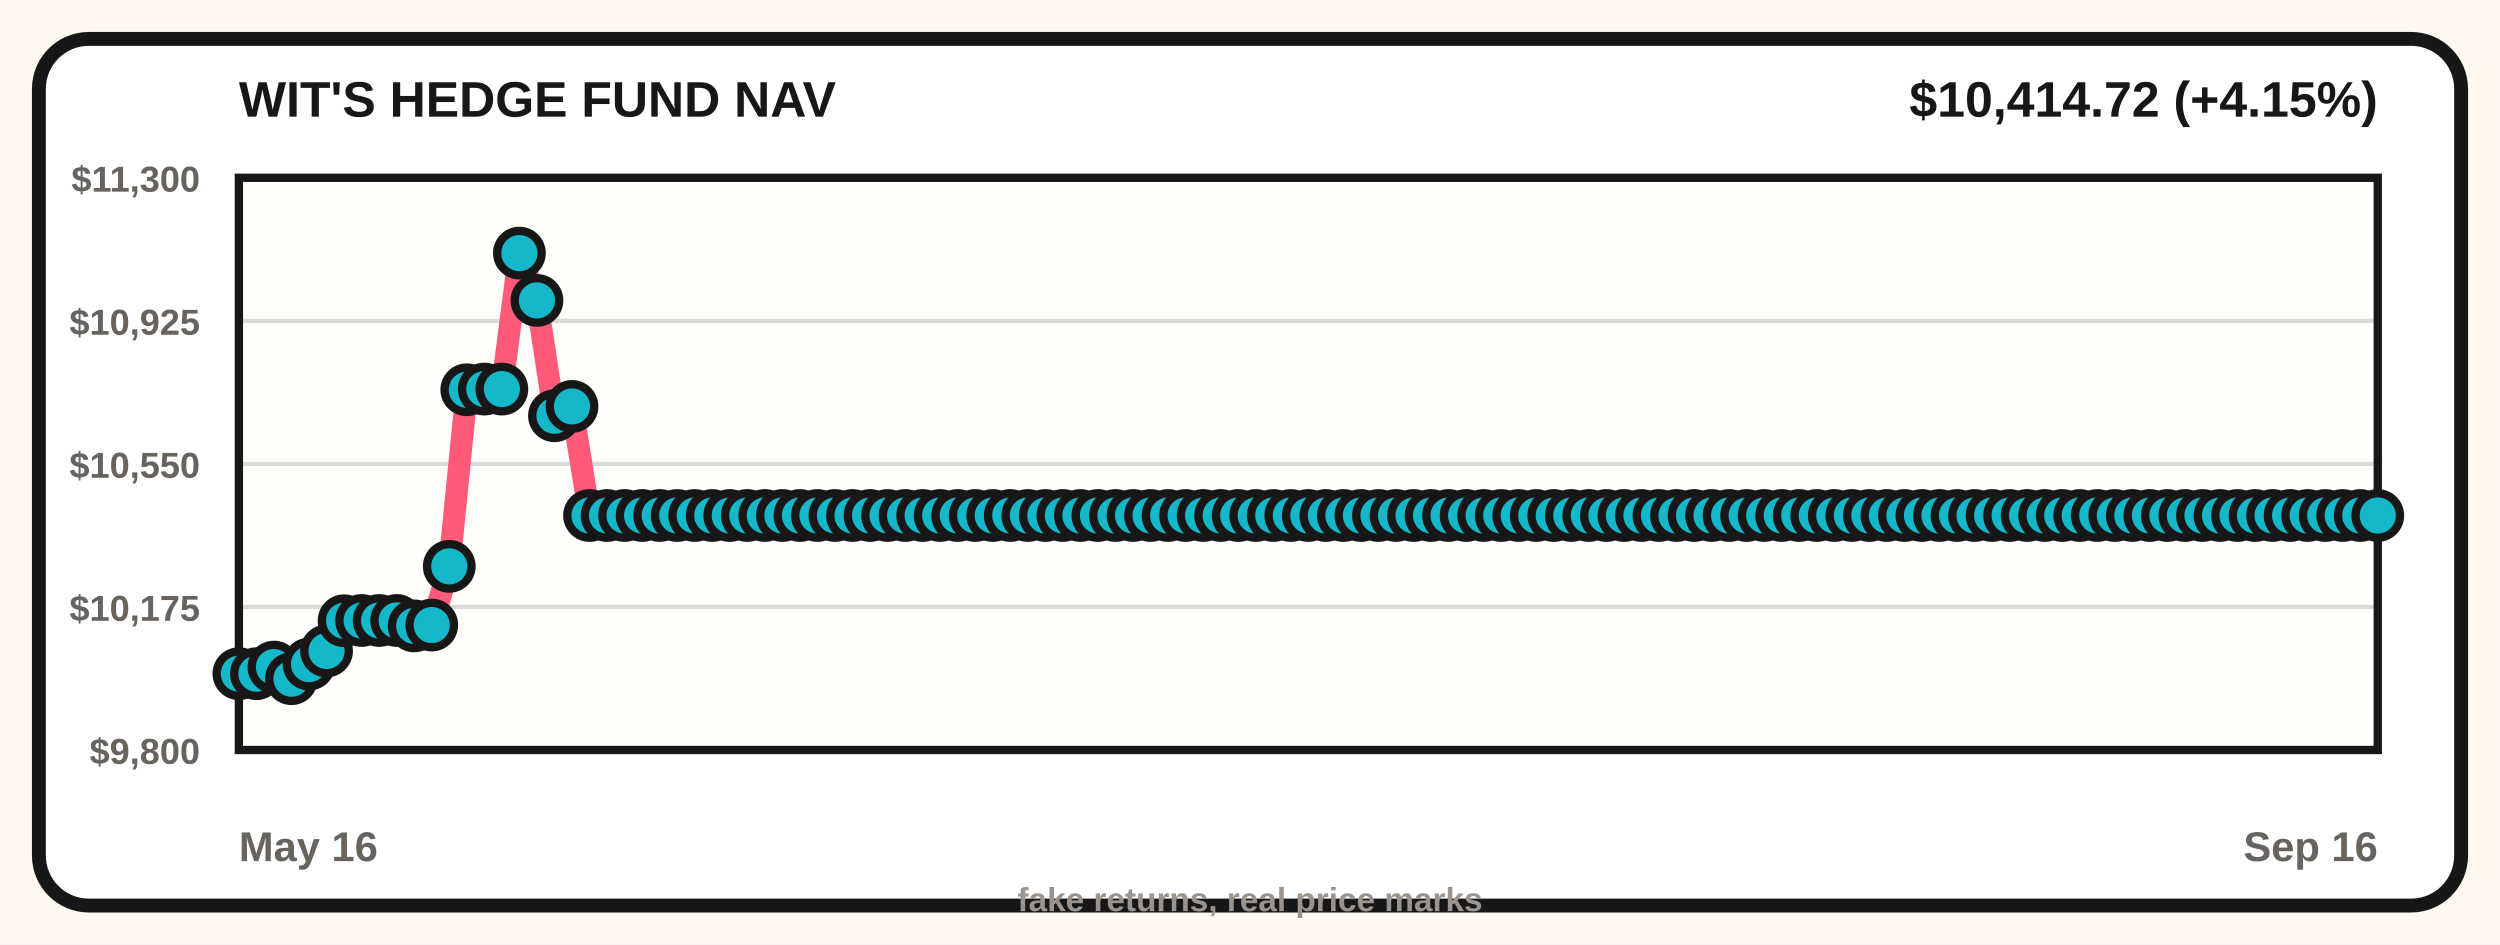
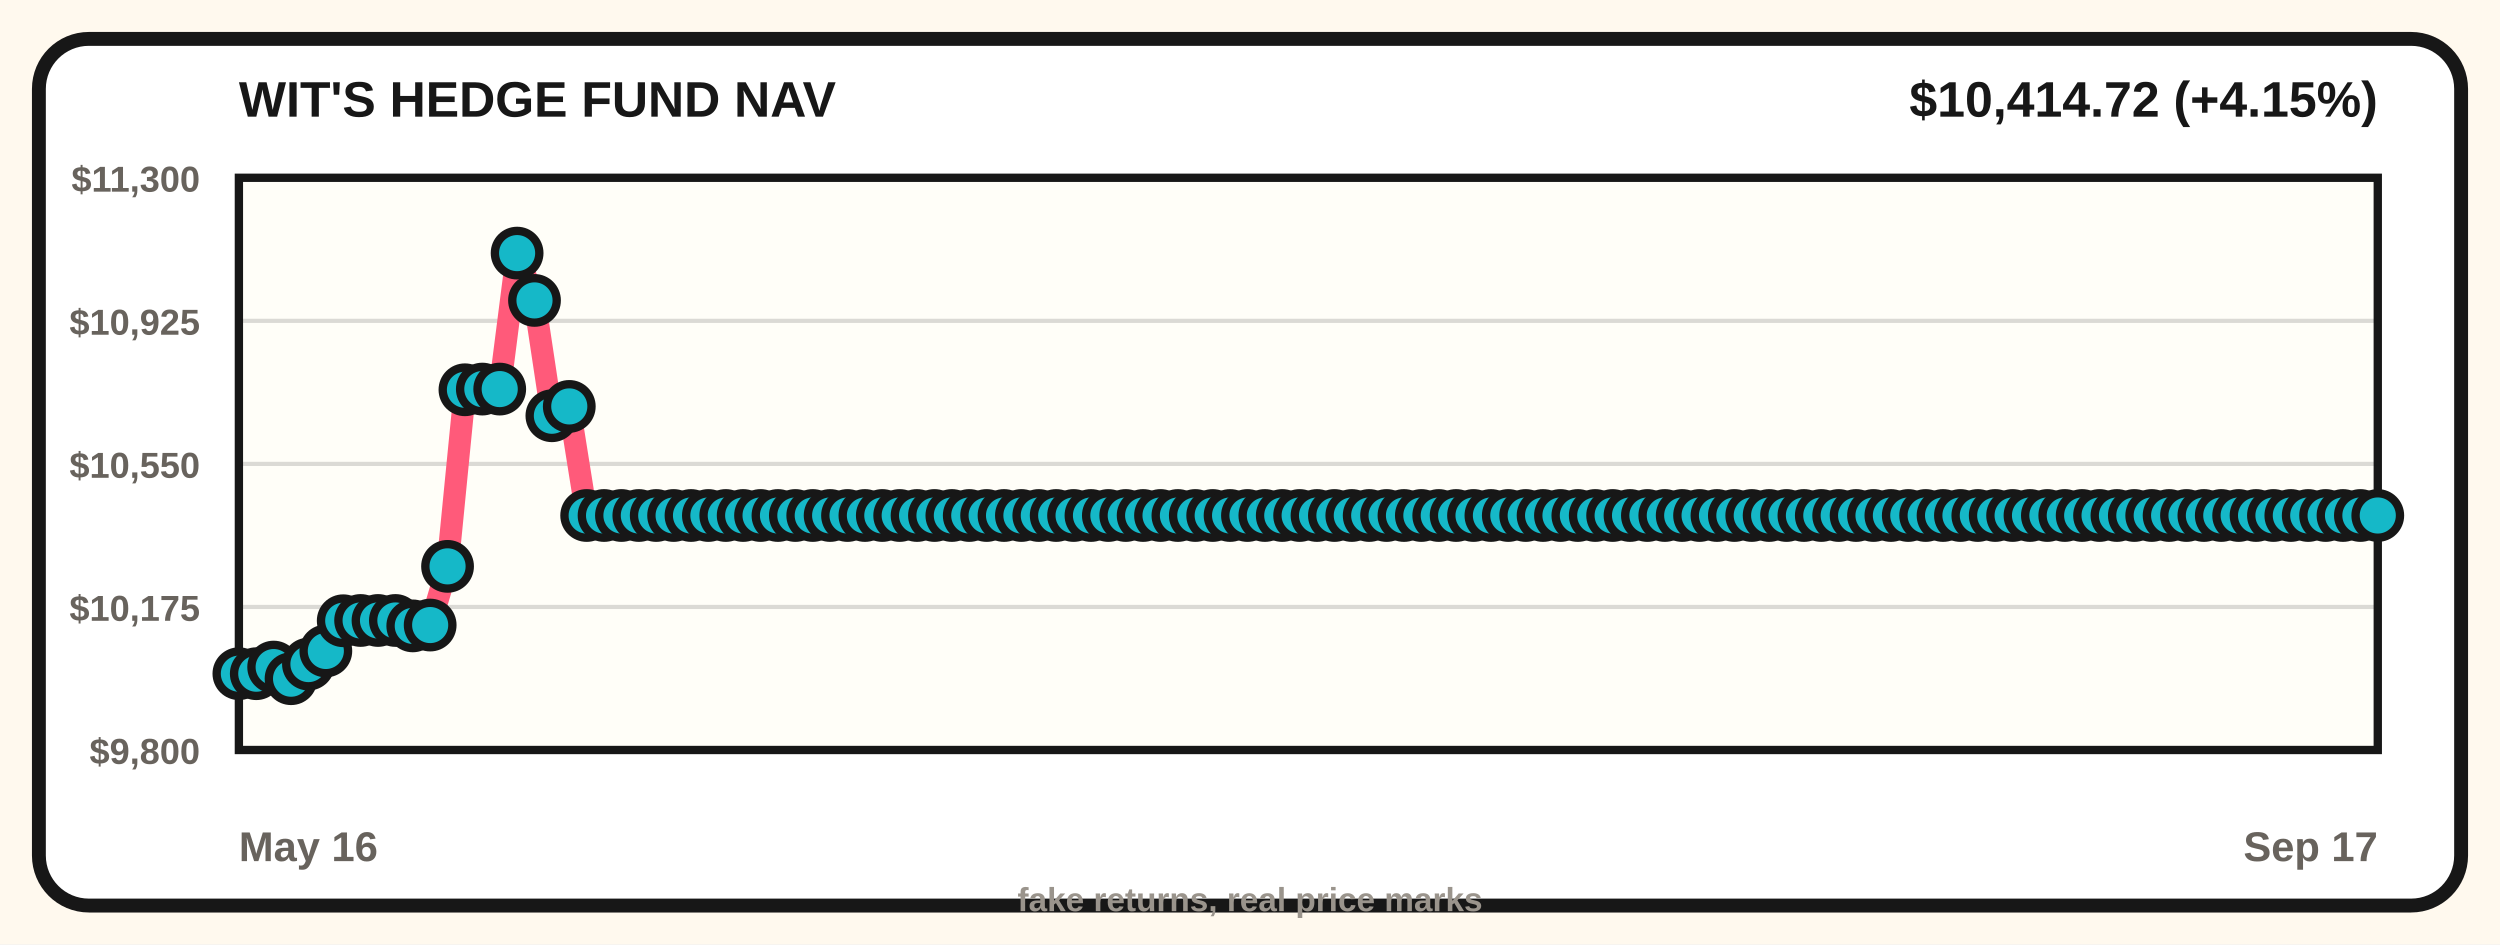
<svg xmlns="http://www.w3.org/2000/svg" width="900" height="340" viewBox="0 0 900 340" role="img" aria-label="Wit's Hedge Fund fake NAV chart">
  <rect width="900" height="340" fill="#fff9ee" />
  <rect x="14" y="14" width="872" height="312" rx="18" fill="#ffffff" stroke="#171717" stroke-width="5" />
  <rect x="86" y="64" width="770" height="206" fill="#fffef8" stroke="#171717" stroke-width="3" />
  <line x1="86" y1="270" x2="856" y2="270" stroke="#171717" stroke-width="1.5" opacity="0.16" />
  <text x="72" y="275" text-anchor="end" font-family="Arial, sans-serif" font-size="13" font-weight="800" fill="#68635d">$9,800</text>
  <line x1="86" y1="218.5" x2="856" y2="218.5" stroke="#171717" stroke-width="1.5" opacity="0.16" />
  <text x="72" y="223.5" text-anchor="end" font-family="Arial, sans-serif" font-size="13" font-weight="800" fill="#68635d">$10,175</text>
  <line x1="86" y1="167" x2="856" y2="167" stroke="#171717" stroke-width="1.5" opacity="0.16" />
  <text x="72" y="172" text-anchor="end" font-family="Arial, sans-serif" font-size="13" font-weight="800" fill="#68635d">$10,550</text>
  <line x1="86" y1="115.5" x2="856" y2="115.5" stroke="#171717" stroke-width="1.5" opacity="0.16" />
  <text x="72" y="120.5" text-anchor="end" font-family="Arial, sans-serif" font-size="13" font-weight="800" fill="#68635d">$10,925</text>
  <line x1="86" y1="64" x2="856" y2="64" stroke="#171717" stroke-width="1.5" opacity="0.16" />
  <text x="72" y="69" text-anchor="end" font-family="Arial, sans-serif" font-size="13" font-weight="800" fill="#68635d">$11,300</text>
-   <polyline points="86,242.53 92.31,242.53 98.62,240.15 104.93,244.33 111.25,239.07 117.56,234.35 123.87,223.47 130.18,223.37 136.49,223.37 142.8,223.37 149.11,225.32 155.43,225.02 161.74,203.89 168.05,140.32 174.36,140.07 180.67,140.07 186.98,91.12 193.3,108.15 199.61,149.67 205.92,146.31 212.23,185.58 218.54,185.58 224.85,185.58 231.16,185.58 237.48,185.58 243.79,185.58 250.1,185.58 256.41,185.58 262.72,185.58 269.03,185.58 275.34,185.58 281.66,185.58 287.97,185.58 294.28,185.58 300.59,185.58 306.9,185.58 313.21,185.58 319.52,185.58 325.84,185.58 332.15,185.58 338.46,185.58 344.77,185.58 351.08,185.58 357.39,185.58 363.7,185.58 370.02,185.58 376.33,185.58 382.64,185.58 388.95,185.58 395.26,185.58 401.57,185.58 407.89,185.58 414.2,185.58 420.51,185.58 426.82,185.58 433.13,185.58 439.44,185.58 445.75,185.58 452.07,185.58 458.38,185.58 464.69,185.58 471,185.58 477.31,185.58 483.62,185.58 489.93,185.58 496.25,185.58 502.56,185.58 508.87,185.58 515.18,185.58 521.49,185.58 527.8,185.58 534.11,185.58 540.43,185.58 546.74,185.58 553.05,185.58 559.36,185.58 565.67,185.58 571.98,185.58 578.3,185.58 584.61,185.58 590.92,185.58 597.23,185.58 603.54,185.58 609.85,185.58 616.16,185.58 622.48,185.58 628.79,185.58 635.1,185.58 641.41,185.58 647.72,185.58 654.03,185.58 660.34,185.58 666.66,185.58 672.97,185.58 679.28,185.58 685.59,185.58 691.9,185.58 698.21,185.58 704.52,185.58 710.84,185.58 717.15,185.58 723.46,185.58 729.77,185.58 736.08,185.58 742.39,185.58 748.7,185.58 755.02,185.58 761.33,185.58 767.64,185.58 773.95,185.58 780.26,185.58 786.57,185.58 792.89,185.58 799.2,185.58 805.51,185.58 811.82,185.58 818.13,185.58 824.44,185.58 830.75,185.58 837.07,185.58 843.38,185.58 849.69,185.58 856,185.58" fill="none" stroke="#ff5a7a" stroke-width="8" stroke-linecap="round" stroke-linejoin="round" />
+   <polyline points="86,242.53 92.26,242.53 98.52,240.15 104.78,244.33 111.04,239.07 117.3,234.35 123.56,223.47 129.82,223.37 136.08,223.37 142.34,223.37 148.6,225.32 154.86,225.02 161.12,203.89 167.38,140.32 173.64,140.07 179.9,140.07 186.16,91.12 192.42,108.15 198.68,149.67 204.94,146.31 211.2,185.58 217.46,185.58 223.72,185.58 229.98,185.58 236.24,185.58 242.5,185.58 248.76,185.58 255.02,185.58 261.28,185.58 267.54,185.58 273.8,185.58 280.07,185.58 286.33,185.58 292.59,185.58 298.85,185.58 305.11,185.58 311.37,185.58 317.63,185.58 323.89,185.58 330.15,185.58 336.41,185.58 342.67,185.58 348.93,185.58 355.19,185.58 361.45,185.58 367.71,185.58 373.97,185.58 380.23,185.58 386.49,185.58 392.75,185.58 399.01,185.58 405.27,185.58 411.53,185.58 417.79,185.58 424.05,185.58 430.31,185.58 436.57,185.58 442.83,185.58 449.09,185.58 455.35,185.58 461.61,185.58 467.87,185.58 474.13,185.58 480.39,185.58 486.65,185.58 492.91,185.58 499.17,185.58 505.43,185.58 511.69,185.58 517.95,185.58 524.21,185.58 530.47,185.58 536.73,185.58 542.99,185.58 549.25,185.58 555.51,185.58 561.77,185.58 568.03,185.58 574.29,185.58 580.55,185.58 586.81,185.58 593.07,185.58 599.33,185.58 605.59,185.58 611.85,185.58 618.11,185.58 624.37,185.58 630.63,185.58 636.89,185.58 643.15,185.58 649.41,185.58 655.67,185.58 661.93,185.58 668.2,185.58 674.46,185.58 680.72,185.58 686.98,185.58 693.24,185.58 699.5,185.58 705.76,185.58 712.02,185.58 718.28,185.58 724.54,185.58 730.8,185.58 737.06,185.58 743.32,185.58 749.58,185.58 755.84,185.58 762.1,185.58 768.36,185.58 774.62,185.58 780.88,185.58 787.14,185.58 793.4,185.58 799.66,185.58 805.92,185.58 812.18,185.58 818.44,185.58 824.7,185.58 830.96,185.58 837.22,185.58 843.48,185.58 849.74,185.58 856,185.58" fill="none" stroke="#ff5a7a" stroke-width="8" stroke-linecap="round" stroke-linejoin="round" />
  <circle cx="86" cy="242.53" r="8" fill="#15b8c8" stroke="#171717" stroke-width="3" />
-   <circle cx="92.31" cy="242.53" r="8" fill="#15b8c8" stroke="#171717" stroke-width="3" />
-   <circle cx="98.62" cy="240.15" r="8" fill="#15b8c8" stroke="#171717" stroke-width="3" />
-   <circle cx="104.93" cy="244.33" r="8" fill="#15b8c8" stroke="#171717" stroke-width="3" />
-   <circle cx="111.25" cy="239.07" r="8" fill="#15b8c8" stroke="#171717" stroke-width="3" />
-   <circle cx="117.56" cy="234.35" r="8" fill="#15b8c8" stroke="#171717" stroke-width="3" />
-   <circle cx="123.87" cy="223.47" r="8" fill="#15b8c8" stroke="#171717" stroke-width="3" />
-   <circle cx="130.18" cy="223.37" r="8" fill="#15b8c8" stroke="#171717" stroke-width="3" />
-   <circle cx="136.49" cy="223.37" r="8" fill="#15b8c8" stroke="#171717" stroke-width="3" />
-   <circle cx="142.8" cy="223.37" r="8" fill="#15b8c8" stroke="#171717" stroke-width="3" />
-   <circle cx="149.11" cy="225.32" r="8" fill="#15b8c8" stroke="#171717" stroke-width="3" />
-   <circle cx="155.43" cy="225.02" r="8" fill="#15b8c8" stroke="#171717" stroke-width="3" />
-   <circle cx="161.74" cy="203.89" r="8" fill="#15b8c8" stroke="#171717" stroke-width="3" />
-   <circle cx="168.05" cy="140.32" r="8" fill="#15b8c8" stroke="#171717" stroke-width="3" />
-   <circle cx="174.36" cy="140.07" r="8" fill="#15b8c8" stroke="#171717" stroke-width="3" />
-   <circle cx="180.67" cy="140.07" r="8" fill="#15b8c8" stroke="#171717" stroke-width="3" />
-   <circle cx="186.98" cy="91.12" r="8" fill="#15b8c8" stroke="#171717" stroke-width="3" />
-   <circle cx="193.3" cy="108.15" r="8" fill="#15b8c8" stroke="#171717" stroke-width="3" />
-   <circle cx="199.61" cy="149.67" r="8" fill="#15b8c8" stroke="#171717" stroke-width="3" />
-   <circle cx="205.92" cy="146.31" r="8" fill="#15b8c8" stroke="#171717" stroke-width="3" />
-   <circle cx="212.23" cy="185.58" r="8" fill="#15b8c8" stroke="#171717" stroke-width="3" />
-   <circle cx="218.54" cy="185.58" r="8" fill="#15b8c8" stroke="#171717" stroke-width="3" />
-   <circle cx="224.85" cy="185.58" r="8" fill="#15b8c8" stroke="#171717" stroke-width="3" />
-   <circle cx="231.16" cy="185.58" r="8" fill="#15b8c8" stroke="#171717" stroke-width="3" />
-   <circle cx="237.48" cy="185.58" r="8" fill="#15b8c8" stroke="#171717" stroke-width="3" />
-   <circle cx="243.79" cy="185.58" r="8" fill="#15b8c8" stroke="#171717" stroke-width="3" />
-   <circle cx="250.1" cy="185.58" r="8" fill="#15b8c8" stroke="#171717" stroke-width="3" />
-   <circle cx="256.41" cy="185.58" r="8" fill="#15b8c8" stroke="#171717" stroke-width="3" />
-   <circle cx="262.72" cy="185.58" r="8" fill="#15b8c8" stroke="#171717" stroke-width="3" />
-   <circle cx="269.03" cy="185.58" r="8" fill="#15b8c8" stroke="#171717" stroke-width="3" />
-   <circle cx="275.34" cy="185.58" r="8" fill="#15b8c8" stroke="#171717" stroke-width="3" />
-   <circle cx="281.66" cy="185.58" r="8" fill="#15b8c8" stroke="#171717" stroke-width="3" />
-   <circle cx="287.97" cy="185.58" r="8" fill="#15b8c8" stroke="#171717" stroke-width="3" />
-   <circle cx="294.28" cy="185.58" r="8" fill="#15b8c8" stroke="#171717" stroke-width="3" />
-   <circle cx="300.59" cy="185.58" r="8" fill="#15b8c8" stroke="#171717" stroke-width="3" />
-   <circle cx="306.9" cy="185.58" r="8" fill="#15b8c8" stroke="#171717" stroke-width="3" />
-   <circle cx="313.21" cy="185.58" r="8" fill="#15b8c8" stroke="#171717" stroke-width="3" />
-   <circle cx="319.52" cy="185.58" r="8" fill="#15b8c8" stroke="#171717" stroke-width="3" />
-   <circle cx="325.84" cy="185.58" r="8" fill="#15b8c8" stroke="#171717" stroke-width="3" />
-   <circle cx="332.15" cy="185.58" r="8" fill="#15b8c8" stroke="#171717" stroke-width="3" />
-   <circle cx="338.46" cy="185.58" r="8" fill="#15b8c8" stroke="#171717" stroke-width="3" />
-   <circle cx="344.77" cy="185.58" r="8" fill="#15b8c8" stroke="#171717" stroke-width="3" />
-   <circle cx="351.08" cy="185.58" r="8" fill="#15b8c8" stroke="#171717" stroke-width="3" />
-   <circle cx="357.39" cy="185.58" r="8" fill="#15b8c8" stroke="#171717" stroke-width="3" />
-   <circle cx="363.7" cy="185.58" r="8" fill="#15b8c8" stroke="#171717" stroke-width="3" />
-   <circle cx="370.02" cy="185.58" r="8" fill="#15b8c8" stroke="#171717" stroke-width="3" />
-   <circle cx="376.33" cy="185.58" r="8" fill="#15b8c8" stroke="#171717" stroke-width="3" />
-   <circle cx="382.64" cy="185.58" r="8" fill="#15b8c8" stroke="#171717" stroke-width="3" />
-   <circle cx="388.95" cy="185.58" r="8" fill="#15b8c8" stroke="#171717" stroke-width="3" />
-   <circle cx="395.26" cy="185.58" r="8" fill="#15b8c8" stroke="#171717" stroke-width="3" />
-   <circle cx="401.57" cy="185.58" r="8" fill="#15b8c8" stroke="#171717" stroke-width="3" />
-   <circle cx="407.89" cy="185.58" r="8" fill="#15b8c8" stroke="#171717" stroke-width="3" />
-   <circle cx="414.2" cy="185.58" r="8" fill="#15b8c8" stroke="#171717" stroke-width="3" />
-   <circle cx="420.51" cy="185.58" r="8" fill="#15b8c8" stroke="#171717" stroke-width="3" />
-   <circle cx="426.82" cy="185.58" r="8" fill="#15b8c8" stroke="#171717" stroke-width="3" />
-   <circle cx="433.13" cy="185.58" r="8" fill="#15b8c8" stroke="#171717" stroke-width="3" />
-   <circle cx="439.44" cy="185.58" r="8" fill="#15b8c8" stroke="#171717" stroke-width="3" />
-   <circle cx="445.75" cy="185.58" r="8" fill="#15b8c8" stroke="#171717" stroke-width="3" />
-   <circle cx="452.07" cy="185.58" r="8" fill="#15b8c8" stroke="#171717" stroke-width="3" />
-   <circle cx="458.38" cy="185.58" r="8" fill="#15b8c8" stroke="#171717" stroke-width="3" />
-   <circle cx="464.69" cy="185.58" r="8" fill="#15b8c8" stroke="#171717" stroke-width="3" />
-   <circle cx="471" cy="185.58" r="8" fill="#15b8c8" stroke="#171717" stroke-width="3" />
-   <circle cx="477.31" cy="185.58" r="8" fill="#15b8c8" stroke="#171717" stroke-width="3" />
-   <circle cx="483.62" cy="185.58" r="8" fill="#15b8c8" stroke="#171717" stroke-width="3" />
-   <circle cx="489.93" cy="185.58" r="8" fill="#15b8c8" stroke="#171717" stroke-width="3" />
-   <circle cx="496.25" cy="185.58" r="8" fill="#15b8c8" stroke="#171717" stroke-width="3" />
-   <circle cx="502.56" cy="185.58" r="8" fill="#15b8c8" stroke="#171717" stroke-width="3" />
-   <circle cx="508.87" cy="185.58" r="8" fill="#15b8c8" stroke="#171717" stroke-width="3" />
-   <circle cx="515.18" cy="185.58" r="8" fill="#15b8c8" stroke="#171717" stroke-width="3" />
-   <circle cx="521.49" cy="185.58" r="8" fill="#15b8c8" stroke="#171717" stroke-width="3" />
-   <circle cx="527.8" cy="185.58" r="8" fill="#15b8c8" stroke="#171717" stroke-width="3" />
-   <circle cx="534.11" cy="185.58" r="8" fill="#15b8c8" stroke="#171717" stroke-width="3" />
-   <circle cx="540.43" cy="185.58" r="8" fill="#15b8c8" stroke="#171717" stroke-width="3" />
-   <circle cx="546.74" cy="185.58" r="8" fill="#15b8c8" stroke="#171717" stroke-width="3" />
-   <circle cx="553.05" cy="185.58" r="8" fill="#15b8c8" stroke="#171717" stroke-width="3" />
-   <circle cx="559.36" cy="185.58" r="8" fill="#15b8c8" stroke="#171717" stroke-width="3" />
-   <circle cx="565.67" cy="185.58" r="8" fill="#15b8c8" stroke="#171717" stroke-width="3" />
-   <circle cx="571.98" cy="185.58" r="8" fill="#15b8c8" stroke="#171717" stroke-width="3" />
-   <circle cx="578.3" cy="185.58" r="8" fill="#15b8c8" stroke="#171717" stroke-width="3" />
-   <circle cx="584.61" cy="185.58" r="8" fill="#15b8c8" stroke="#171717" stroke-width="3" />
-   <circle cx="590.92" cy="185.58" r="8" fill="#15b8c8" stroke="#171717" stroke-width="3" />
-   <circle cx="597.23" cy="185.58" r="8" fill="#15b8c8" stroke="#171717" stroke-width="3" />
-   <circle cx="603.54" cy="185.58" r="8" fill="#15b8c8" stroke="#171717" stroke-width="3" />
-   <circle cx="609.85" cy="185.58" r="8" fill="#15b8c8" stroke="#171717" stroke-width="3" />
-   <circle cx="616.16" cy="185.58" r="8" fill="#15b8c8" stroke="#171717" stroke-width="3" />
-   <circle cx="622.48" cy="185.58" r="8" fill="#15b8c8" stroke="#171717" stroke-width="3" />
-   <circle cx="628.79" cy="185.58" r="8" fill="#15b8c8" stroke="#171717" stroke-width="3" />
-   <circle cx="635.1" cy="185.58" r="8" fill="#15b8c8" stroke="#171717" stroke-width="3" />
-   <circle cx="641.41" cy="185.58" r="8" fill="#15b8c8" stroke="#171717" stroke-width="3" />
-   <circle cx="647.72" cy="185.58" r="8" fill="#15b8c8" stroke="#171717" stroke-width="3" />
-   <circle cx="654.03" cy="185.58" r="8" fill="#15b8c8" stroke="#171717" stroke-width="3" />
-   <circle cx="660.34" cy="185.58" r="8" fill="#15b8c8" stroke="#171717" stroke-width="3" />
-   <circle cx="666.66" cy="185.58" r="8" fill="#15b8c8" stroke="#171717" stroke-width="3" />
-   <circle cx="672.97" cy="185.58" r="8" fill="#15b8c8" stroke="#171717" stroke-width="3" />
-   <circle cx="679.28" cy="185.58" r="8" fill="#15b8c8" stroke="#171717" stroke-width="3" />
-   <circle cx="685.59" cy="185.58" r="8" fill="#15b8c8" stroke="#171717" stroke-width="3" />
-   <circle cx="691.9" cy="185.58" r="8" fill="#15b8c8" stroke="#171717" stroke-width="3" />
-   <circle cx="698.21" cy="185.58" r="8" fill="#15b8c8" stroke="#171717" stroke-width="3" />
-   <circle cx="704.52" cy="185.58" r="8" fill="#15b8c8" stroke="#171717" stroke-width="3" />
-   <circle cx="710.84" cy="185.58" r="8" fill="#15b8c8" stroke="#171717" stroke-width="3" />
-   <circle cx="717.15" cy="185.58" r="8" fill="#15b8c8" stroke="#171717" stroke-width="3" />
-   <circle cx="723.46" cy="185.58" r="8" fill="#15b8c8" stroke="#171717" stroke-width="3" />
-   <circle cx="729.77" cy="185.58" r="8" fill="#15b8c8" stroke="#171717" stroke-width="3" />
-   <circle cx="736.08" cy="185.58" r="8" fill="#15b8c8" stroke="#171717" stroke-width="3" />
-   <circle cx="742.39" cy="185.58" r="8" fill="#15b8c8" stroke="#171717" stroke-width="3" />
-   <circle cx="748.7" cy="185.58" r="8" fill="#15b8c8" stroke="#171717" stroke-width="3" />
-   <circle cx="755.02" cy="185.58" r="8" fill="#15b8c8" stroke="#171717" stroke-width="3" />
-   <circle cx="761.33" cy="185.58" r="8" fill="#15b8c8" stroke="#171717" stroke-width="3" />
-   <circle cx="767.64" cy="185.58" r="8" fill="#15b8c8" stroke="#171717" stroke-width="3" />
-   <circle cx="773.95" cy="185.58" r="8" fill="#15b8c8" stroke="#171717" stroke-width="3" />
-   <circle cx="780.26" cy="185.58" r="8" fill="#15b8c8" stroke="#171717" stroke-width="3" />
-   <circle cx="786.57" cy="185.58" r="8" fill="#15b8c8" stroke="#171717" stroke-width="3" />
-   <circle cx="792.89" cy="185.58" r="8" fill="#15b8c8" stroke="#171717" stroke-width="3" />
-   <circle cx="799.2" cy="185.58" r="8" fill="#15b8c8" stroke="#171717" stroke-width="3" />
-   <circle cx="805.51" cy="185.58" r="8" fill="#15b8c8" stroke="#171717" stroke-width="3" />
-   <circle cx="811.82" cy="185.58" r="8" fill="#15b8c8" stroke="#171717" stroke-width="3" />
-   <circle cx="818.13" cy="185.58" r="8" fill="#15b8c8" stroke="#171717" stroke-width="3" />
-   <circle cx="824.44" cy="185.58" r="8" fill="#15b8c8" stroke="#171717" stroke-width="3" />
-   <circle cx="830.75" cy="185.58" r="8" fill="#15b8c8" stroke="#171717" stroke-width="3" />
-   <circle cx="837.07" cy="185.58" r="8" fill="#15b8c8" stroke="#171717" stroke-width="3" />
-   <circle cx="843.38" cy="185.58" r="8" fill="#15b8c8" stroke="#171717" stroke-width="3" />
-   <circle cx="849.69" cy="185.58" r="8" fill="#15b8c8" stroke="#171717" stroke-width="3" />
+   <circle cx="92.26" cy="242.53" r="8" fill="#15b8c8" stroke="#171717" stroke-width="3" />
+   <circle cx="98.52" cy="240.15" r="8" fill="#15b8c8" stroke="#171717" stroke-width="3" />
+   <circle cx="104.78" cy="244.33" r="8" fill="#15b8c8" stroke="#171717" stroke-width="3" />
+   <circle cx="111.04" cy="239.07" r="8" fill="#15b8c8" stroke="#171717" stroke-width="3" />
+   <circle cx="117.3" cy="234.35" r="8" fill="#15b8c8" stroke="#171717" stroke-width="3" />
+   <circle cx="123.56" cy="223.47" r="8" fill="#15b8c8" stroke="#171717" stroke-width="3" />
+   <circle cx="129.82" cy="223.37" r="8" fill="#15b8c8" stroke="#171717" stroke-width="3" />
+   <circle cx="136.08" cy="223.37" r="8" fill="#15b8c8" stroke="#171717" stroke-width="3" />
+   <circle cx="142.34" cy="223.37" r="8" fill="#15b8c8" stroke="#171717" stroke-width="3" />
+   <circle cx="148.6" cy="225.32" r="8" fill="#15b8c8" stroke="#171717" stroke-width="3" />
+   <circle cx="154.86" cy="225.02" r="8" fill="#15b8c8" stroke="#171717" stroke-width="3" />
+   <circle cx="161.12" cy="203.89" r="8" fill="#15b8c8" stroke="#171717" stroke-width="3" />
+   <circle cx="167.38" cy="140.32" r="8" fill="#15b8c8" stroke="#171717" stroke-width="3" />
+   <circle cx="173.64" cy="140.07" r="8" fill="#15b8c8" stroke="#171717" stroke-width="3" />
+   <circle cx="179.9" cy="140.07" r="8" fill="#15b8c8" stroke="#171717" stroke-width="3" />
+   <circle cx="186.16" cy="91.12" r="8" fill="#15b8c8" stroke="#171717" stroke-width="3" />
+   <circle cx="192.42" cy="108.15" r="8" fill="#15b8c8" stroke="#171717" stroke-width="3" />
+   <circle cx="198.68" cy="149.67" r="8" fill="#15b8c8" stroke="#171717" stroke-width="3" />
+   <circle cx="204.94" cy="146.31" r="8" fill="#15b8c8" stroke="#171717" stroke-width="3" />
+   <circle cx="211.2" cy="185.58" r="8" fill="#15b8c8" stroke="#171717" stroke-width="3" />
+   <circle cx="217.46" cy="185.58" r="8" fill="#15b8c8" stroke="#171717" stroke-width="3" />
+   <circle cx="223.72" cy="185.58" r="8" fill="#15b8c8" stroke="#171717" stroke-width="3" />
+   <circle cx="229.98" cy="185.58" r="8" fill="#15b8c8" stroke="#171717" stroke-width="3" />
+   <circle cx="236.24" cy="185.58" r="8" fill="#15b8c8" stroke="#171717" stroke-width="3" />
+   <circle cx="242.5" cy="185.58" r="8" fill="#15b8c8" stroke="#171717" stroke-width="3" />
+   <circle cx="248.76" cy="185.58" r="8" fill="#15b8c8" stroke="#171717" stroke-width="3" />
+   <circle cx="255.02" cy="185.58" r="8" fill="#15b8c8" stroke="#171717" stroke-width="3" />
+   <circle cx="261.28" cy="185.58" r="8" fill="#15b8c8" stroke="#171717" stroke-width="3" />
+   <circle cx="267.54" cy="185.58" r="8" fill="#15b8c8" stroke="#171717" stroke-width="3" />
+   <circle cx="273.8" cy="185.58" r="8" fill="#15b8c8" stroke="#171717" stroke-width="3" />
+   <circle cx="280.07" cy="185.58" r="8" fill="#15b8c8" stroke="#171717" stroke-width="3" />
+   <circle cx="286.33" cy="185.58" r="8" fill="#15b8c8" stroke="#171717" stroke-width="3" />
+   <circle cx="292.59" cy="185.58" r="8" fill="#15b8c8" stroke="#171717" stroke-width="3" />
+   <circle cx="298.85" cy="185.58" r="8" fill="#15b8c8" stroke="#171717" stroke-width="3" />
+   <circle cx="305.11" cy="185.58" r="8" fill="#15b8c8" stroke="#171717" stroke-width="3" />
+   <circle cx="311.37" cy="185.58" r="8" fill="#15b8c8" stroke="#171717" stroke-width="3" />
+   <circle cx="317.63" cy="185.58" r="8" fill="#15b8c8" stroke="#171717" stroke-width="3" />
+   <circle cx="323.89" cy="185.58" r="8" fill="#15b8c8" stroke="#171717" stroke-width="3" />
+   <circle cx="330.15" cy="185.58" r="8" fill="#15b8c8" stroke="#171717" stroke-width="3" />
+   <circle cx="336.41" cy="185.58" r="8" fill="#15b8c8" stroke="#171717" stroke-width="3" />
+   <circle cx="342.67" cy="185.58" r="8" fill="#15b8c8" stroke="#171717" stroke-width="3" />
+   <circle cx="348.93" cy="185.58" r="8" fill="#15b8c8" stroke="#171717" stroke-width="3" />
+   <circle cx="355.19" cy="185.58" r="8" fill="#15b8c8" stroke="#171717" stroke-width="3" />
+   <circle cx="361.45" cy="185.58" r="8" fill="#15b8c8" stroke="#171717" stroke-width="3" />
+   <circle cx="367.71" cy="185.58" r="8" fill="#15b8c8" stroke="#171717" stroke-width="3" />
+   <circle cx="373.97" cy="185.58" r="8" fill="#15b8c8" stroke="#171717" stroke-width="3" />
+   <circle cx="380.23" cy="185.58" r="8" fill="#15b8c8" stroke="#171717" stroke-width="3" />
+   <circle cx="386.49" cy="185.58" r="8" fill="#15b8c8" stroke="#171717" stroke-width="3" />
+   <circle cx="392.75" cy="185.58" r="8" fill="#15b8c8" stroke="#171717" stroke-width="3" />
+   <circle cx="399.01" cy="185.58" r="8" fill="#15b8c8" stroke="#171717" stroke-width="3" />
+   <circle cx="405.27" cy="185.58" r="8" fill="#15b8c8" stroke="#171717" stroke-width="3" />
+   <circle cx="411.53" cy="185.58" r="8" fill="#15b8c8" stroke="#171717" stroke-width="3" />
+   <circle cx="417.79" cy="185.58" r="8" fill="#15b8c8" stroke="#171717" stroke-width="3" />
+   <circle cx="424.05" cy="185.58" r="8" fill="#15b8c8" stroke="#171717" stroke-width="3" />
+   <circle cx="430.31" cy="185.58" r="8" fill="#15b8c8" stroke="#171717" stroke-width="3" />
+   <circle cx="436.57" cy="185.58" r="8" fill="#15b8c8" stroke="#171717" stroke-width="3" />
+   <circle cx="442.83" cy="185.58" r="8" fill="#15b8c8" stroke="#171717" stroke-width="3" />
+   <circle cx="449.09" cy="185.58" r="8" fill="#15b8c8" stroke="#171717" stroke-width="3" />
+   <circle cx="455.35" cy="185.58" r="8" fill="#15b8c8" stroke="#171717" stroke-width="3" />
+   <circle cx="461.61" cy="185.58" r="8" fill="#15b8c8" stroke="#171717" stroke-width="3" />
+   <circle cx="467.87" cy="185.58" r="8" fill="#15b8c8" stroke="#171717" stroke-width="3" />
+   <circle cx="474.13" cy="185.58" r="8" fill="#15b8c8" stroke="#171717" stroke-width="3" />
+   <circle cx="480.39" cy="185.58" r="8" fill="#15b8c8" stroke="#171717" stroke-width="3" />
+   <circle cx="486.65" cy="185.58" r="8" fill="#15b8c8" stroke="#171717" stroke-width="3" />
+   <circle cx="492.91" cy="185.58" r="8" fill="#15b8c8" stroke="#171717" stroke-width="3" />
+   <circle cx="499.17" cy="185.58" r="8" fill="#15b8c8" stroke="#171717" stroke-width="3" />
+   <circle cx="505.43" cy="185.58" r="8" fill="#15b8c8" stroke="#171717" stroke-width="3" />
+   <circle cx="511.69" cy="185.58" r="8" fill="#15b8c8" stroke="#171717" stroke-width="3" />
+   <circle cx="517.95" cy="185.58" r="8" fill="#15b8c8" stroke="#171717" stroke-width="3" />
+   <circle cx="524.21" cy="185.58" r="8" fill="#15b8c8" stroke="#171717" stroke-width="3" />
+   <circle cx="530.47" cy="185.58" r="8" fill="#15b8c8" stroke="#171717" stroke-width="3" />
+   <circle cx="536.73" cy="185.58" r="8" fill="#15b8c8" stroke="#171717" stroke-width="3" />
+   <circle cx="542.99" cy="185.58" r="8" fill="#15b8c8" stroke="#171717" stroke-width="3" />
+   <circle cx="549.25" cy="185.58" r="8" fill="#15b8c8" stroke="#171717" stroke-width="3" />
+   <circle cx="555.51" cy="185.58" r="8" fill="#15b8c8" stroke="#171717" stroke-width="3" />
+   <circle cx="561.77" cy="185.58" r="8" fill="#15b8c8" stroke="#171717" stroke-width="3" />
+   <circle cx="568.03" cy="185.58" r="8" fill="#15b8c8" stroke="#171717" stroke-width="3" />
+   <circle cx="574.29" cy="185.58" r="8" fill="#15b8c8" stroke="#171717" stroke-width="3" />
+   <circle cx="580.55" cy="185.58" r="8" fill="#15b8c8" stroke="#171717" stroke-width="3" />
+   <circle cx="586.81" cy="185.58" r="8" fill="#15b8c8" stroke="#171717" stroke-width="3" />
+   <circle cx="593.07" cy="185.58" r="8" fill="#15b8c8" stroke="#171717" stroke-width="3" />
+   <circle cx="599.33" cy="185.58" r="8" fill="#15b8c8" stroke="#171717" stroke-width="3" />
+   <circle cx="605.59" cy="185.58" r="8" fill="#15b8c8" stroke="#171717" stroke-width="3" />
+   <circle cx="611.85" cy="185.58" r="8" fill="#15b8c8" stroke="#171717" stroke-width="3" />
+   <circle cx="618.11" cy="185.58" r="8" fill="#15b8c8" stroke="#171717" stroke-width="3" />
+   <circle cx="624.37" cy="185.58" r="8" fill="#15b8c8" stroke="#171717" stroke-width="3" />
+   <circle cx="630.63" cy="185.58" r="8" fill="#15b8c8" stroke="#171717" stroke-width="3" />
+   <circle cx="636.89" cy="185.58" r="8" fill="#15b8c8" stroke="#171717" stroke-width="3" />
+   <circle cx="643.15" cy="185.58" r="8" fill="#15b8c8" stroke="#171717" stroke-width="3" />
+   <circle cx="649.41" cy="185.58" r="8" fill="#15b8c8" stroke="#171717" stroke-width="3" />
+   <circle cx="655.67" cy="185.58" r="8" fill="#15b8c8" stroke="#171717" stroke-width="3" />
+   <circle cx="661.93" cy="185.58" r="8" fill="#15b8c8" stroke="#171717" stroke-width="3" />
+   <circle cx="668.2" cy="185.58" r="8" fill="#15b8c8" stroke="#171717" stroke-width="3" />
+   <circle cx="674.46" cy="185.58" r="8" fill="#15b8c8" stroke="#171717" stroke-width="3" />
+   <circle cx="680.72" cy="185.58" r="8" fill="#15b8c8" stroke="#171717" stroke-width="3" />
+   <circle cx="686.98" cy="185.58" r="8" fill="#15b8c8" stroke="#171717" stroke-width="3" />
+   <circle cx="693.24" cy="185.58" r="8" fill="#15b8c8" stroke="#171717" stroke-width="3" />
+   <circle cx="699.5" cy="185.58" r="8" fill="#15b8c8" stroke="#171717" stroke-width="3" />
+   <circle cx="705.76" cy="185.58" r="8" fill="#15b8c8" stroke="#171717" stroke-width="3" />
+   <circle cx="712.02" cy="185.58" r="8" fill="#15b8c8" stroke="#171717" stroke-width="3" />
+   <circle cx="718.28" cy="185.58" r="8" fill="#15b8c8" stroke="#171717" stroke-width="3" />
+   <circle cx="724.54" cy="185.58" r="8" fill="#15b8c8" stroke="#171717" stroke-width="3" />
+   <circle cx="730.8" cy="185.58" r="8" fill="#15b8c8" stroke="#171717" stroke-width="3" />
+   <circle cx="737.06" cy="185.58" r="8" fill="#15b8c8" stroke="#171717" stroke-width="3" />
+   <circle cx="743.32" cy="185.58" r="8" fill="#15b8c8" stroke="#171717" stroke-width="3" />
+   <circle cx="749.58" cy="185.58" r="8" fill="#15b8c8" stroke="#171717" stroke-width="3" />
+   <circle cx="755.84" cy="185.58" r="8" fill="#15b8c8" stroke="#171717" stroke-width="3" />
+   <circle cx="762.1" cy="185.58" r="8" fill="#15b8c8" stroke="#171717" stroke-width="3" />
+   <circle cx="768.36" cy="185.58" r="8" fill="#15b8c8" stroke="#171717" stroke-width="3" />
+   <circle cx="774.62" cy="185.58" r="8" fill="#15b8c8" stroke="#171717" stroke-width="3" />
+   <circle cx="780.88" cy="185.58" r="8" fill="#15b8c8" stroke="#171717" stroke-width="3" />
+   <circle cx="787.14" cy="185.58" r="8" fill="#15b8c8" stroke="#171717" stroke-width="3" />
+   <circle cx="793.4" cy="185.58" r="8" fill="#15b8c8" stroke="#171717" stroke-width="3" />
+   <circle cx="799.66" cy="185.58" r="8" fill="#15b8c8" stroke="#171717" stroke-width="3" />
+   <circle cx="805.92" cy="185.58" r="8" fill="#15b8c8" stroke="#171717" stroke-width="3" />
+   <circle cx="812.18" cy="185.58" r="8" fill="#15b8c8" stroke="#171717" stroke-width="3" />
+   <circle cx="818.44" cy="185.58" r="8" fill="#15b8c8" stroke="#171717" stroke-width="3" />
+   <circle cx="824.7" cy="185.58" r="8" fill="#15b8c8" stroke="#171717" stroke-width="3" />
+   <circle cx="830.96" cy="185.58" r="8" fill="#15b8c8" stroke="#171717" stroke-width="3" />
+   <circle cx="837.22" cy="185.58" r="8" fill="#15b8c8" stroke="#171717" stroke-width="3" />
+   <circle cx="843.48" cy="185.58" r="8" fill="#15b8c8" stroke="#171717" stroke-width="3" />
+   <circle cx="849.74" cy="185.58" r="8" fill="#15b8c8" stroke="#171717" stroke-width="3" />
  <circle cx="856" cy="185.58" r="8" fill="#15b8c8" stroke="#171717" stroke-width="3" />
  <text x="86" y="42" font-family="Arial, sans-serif" font-size="18" font-weight="900" fill="#171717">WIT'S HEDGE FUND NAV</text>
  <text x="856" y="42" text-anchor="end" font-family="Arial, sans-serif" font-size="18" font-weight="900" fill="#171717">$10,414.72 (+4.15%)</text>
  <text x="86" y="310" text-anchor="start" font-family="Arial, sans-serif" font-size="15" font-weight="900" fill="#68635d">May 16</text>
-   <text x="856" y="310" text-anchor="end" font-family="Arial, sans-serif" font-size="15" font-weight="900" fill="#68635d">Sep 16</text>
+   <text x="856" y="310" text-anchor="end" font-family="Arial, sans-serif" font-size="15" font-weight="900" fill="#68635d">Sep 17</text>
  <text x="450" y="328" text-anchor="middle" font-family="Arial, sans-serif" font-size="12" font-weight="800" fill="#9a948c">fake returns, real price marks</text>
</svg>
